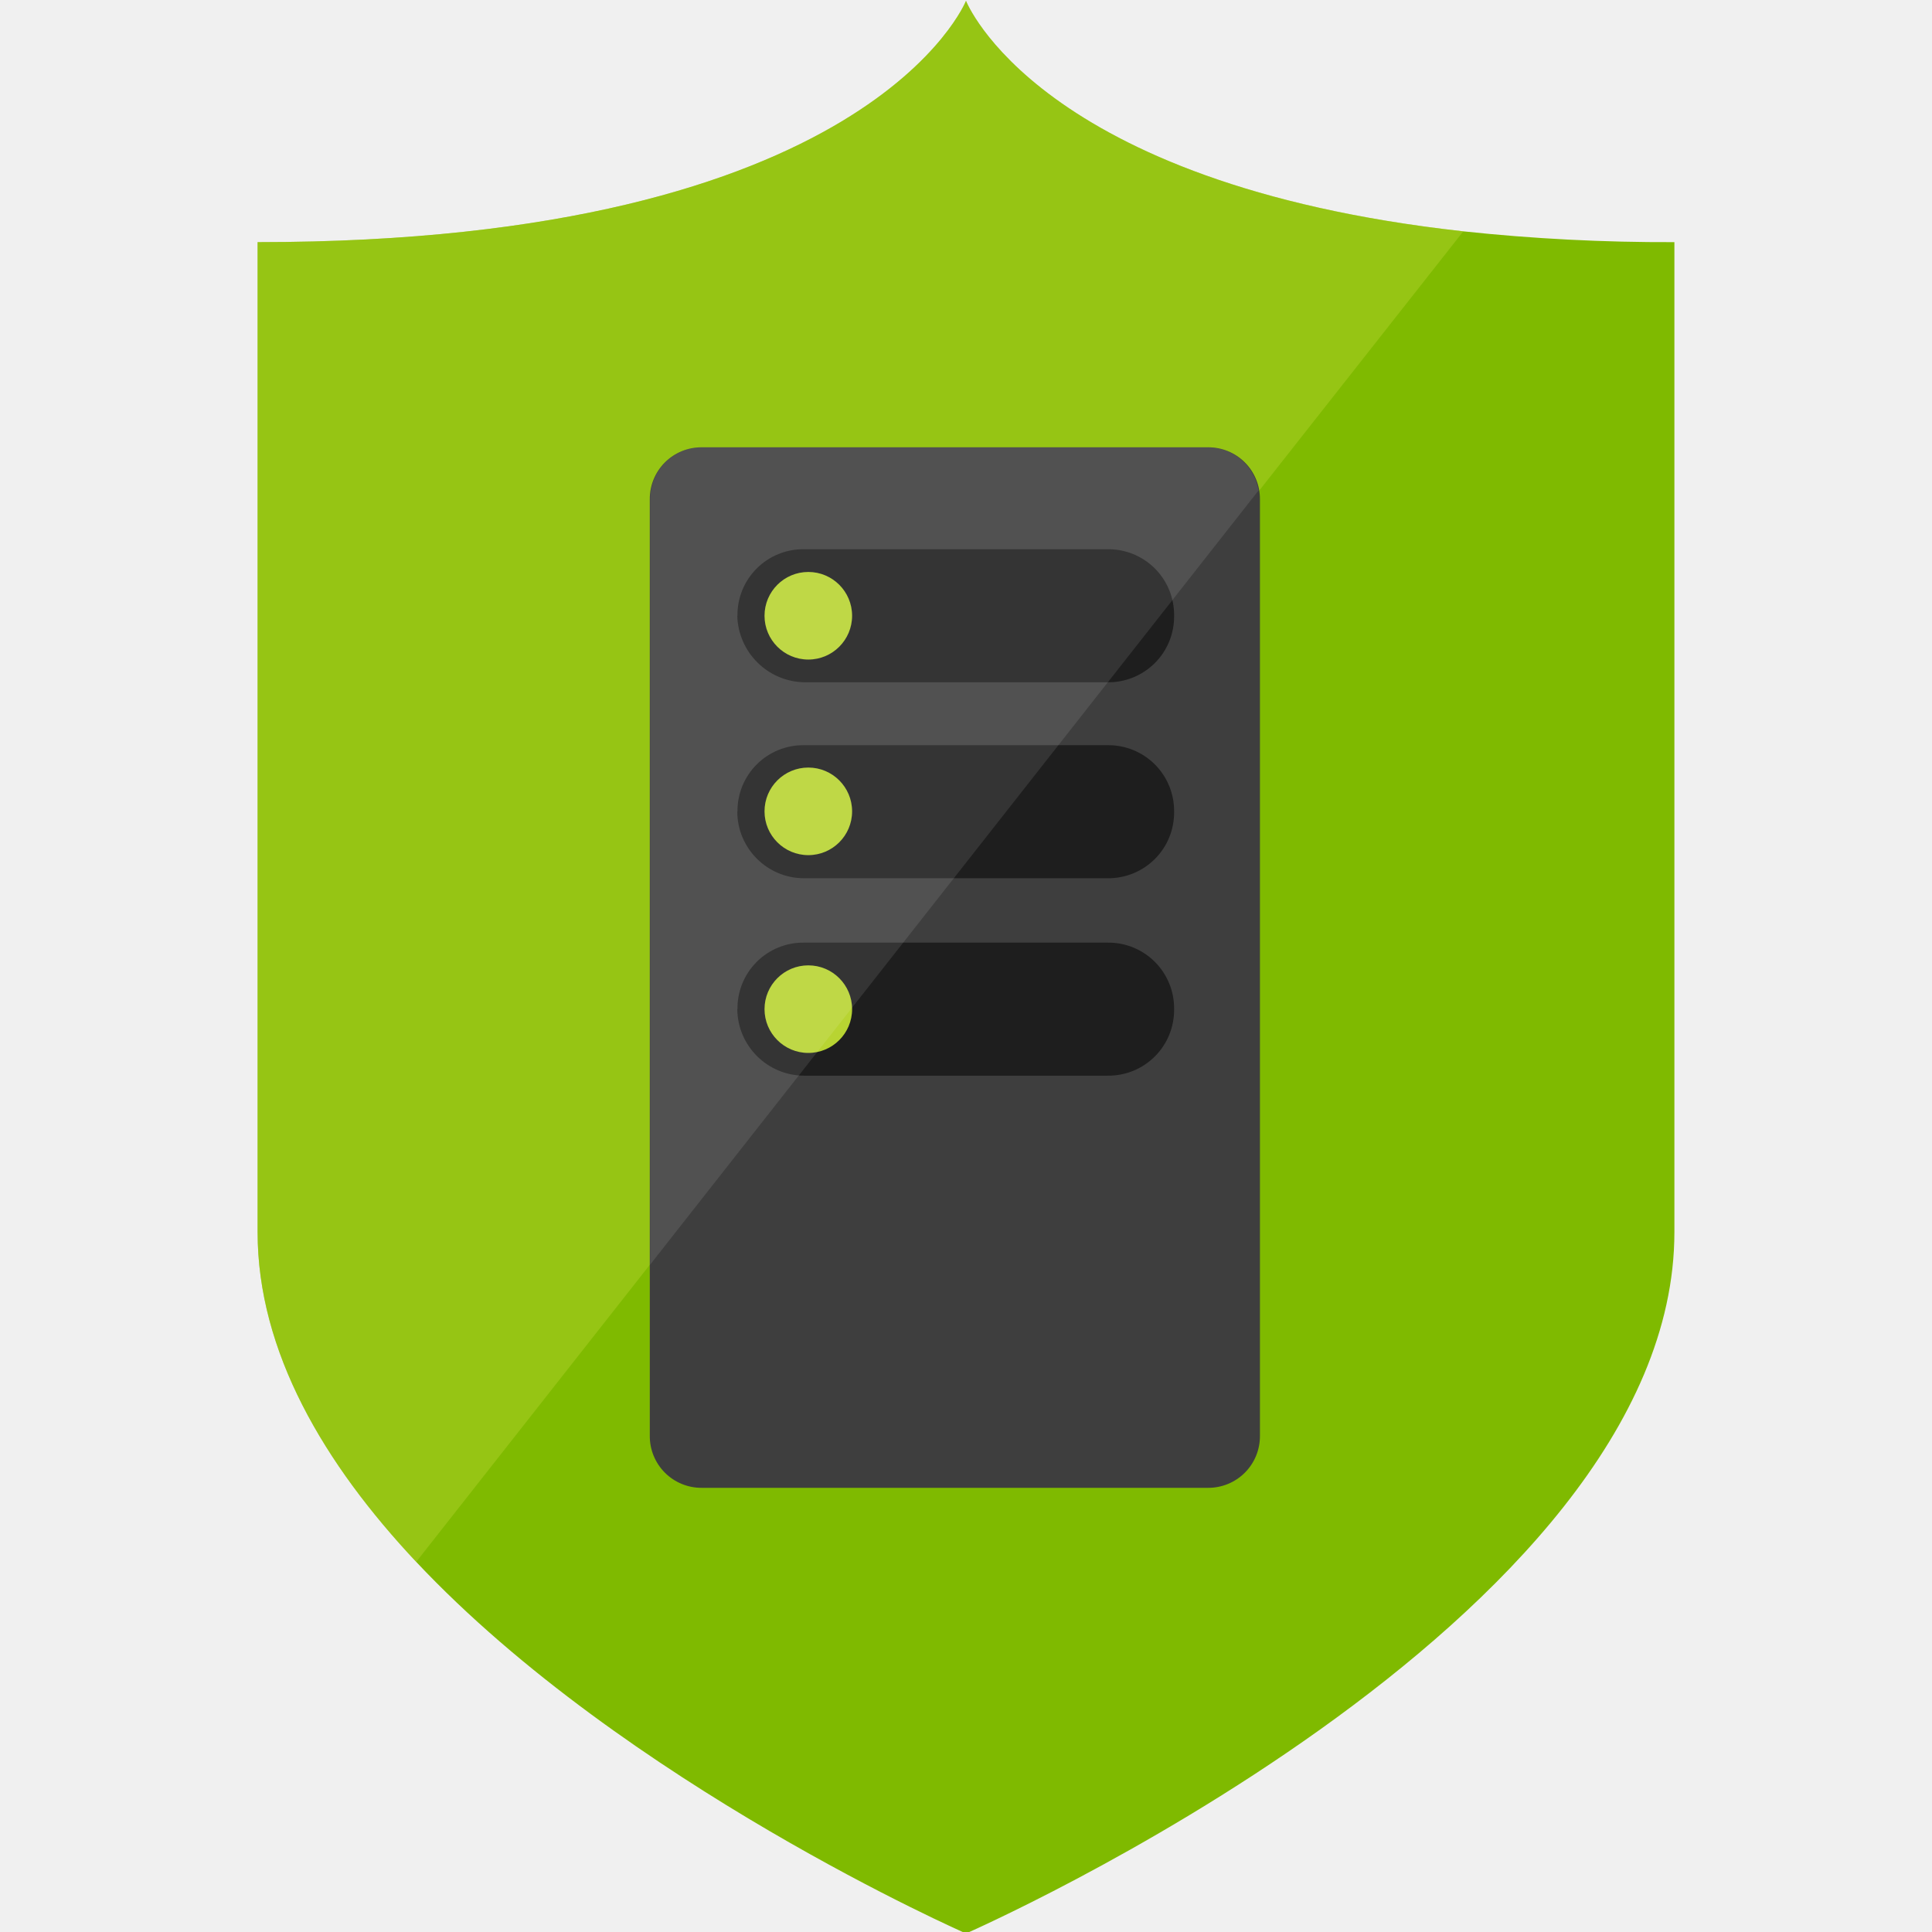
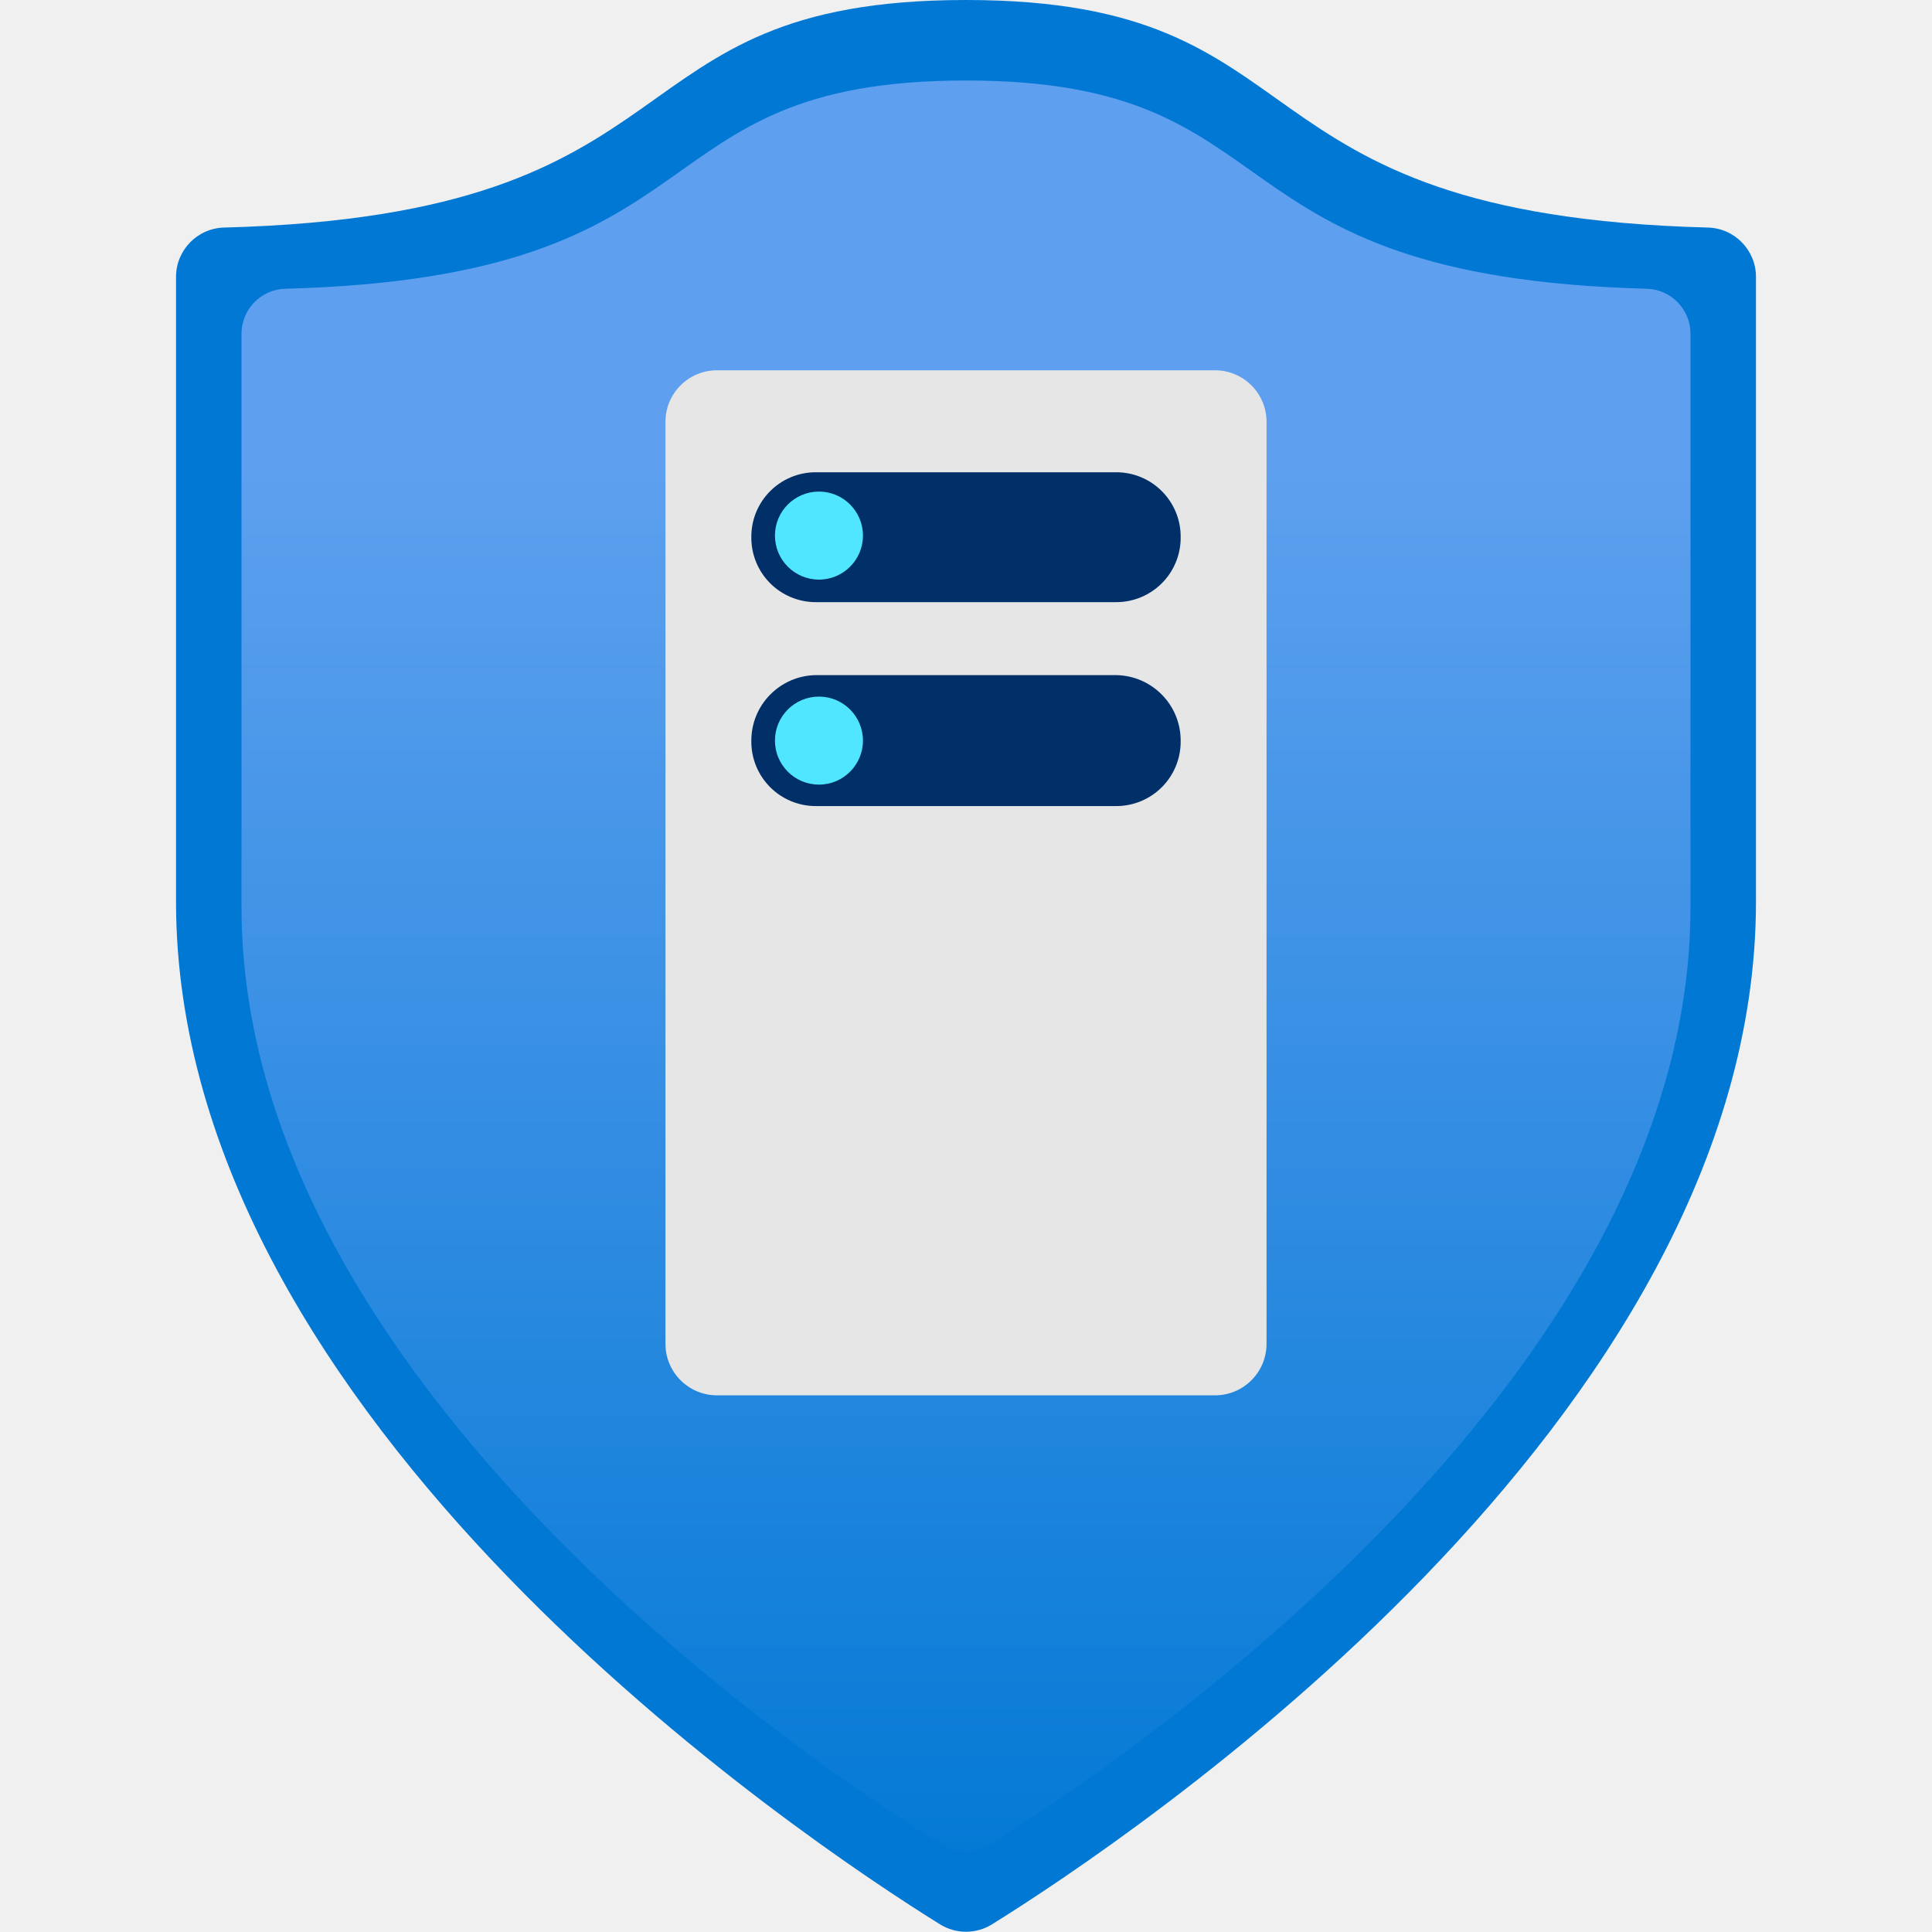
- <svg xmlns="http://www.w3.org/2000/svg" x="0" y="0" height="20px" width="20px" viewBox="0 0 154 210">
-   <path style="fill: #7fba00;" d="M131,25.14h0C84.74,20,77,.09,77,.09S66.58,26.32,0,26.32V133.92c0,13,7.23,25.2,17.24,35.85h0C39.94,193.91,77,210.16,77,210.16s77-33.72,77-76.24V26.32A208.8,208.8,0,0,1,131,25.14Z" />
-   <path style="fill: #b8d432; opacity: 0.4; isolation: isolate;" d="M96.06,69.6l35-44.46C84.74,20,77,.09,77,.09S66.58,26.32,0,26.32V133.92c0,13,7.23,25.2,17.24,35.85l25.84-32.86Z" />
-   <path style="fill: #3e3e3e;" d="M108.95,156.06a5.61,5.61,0,0,1-5.66,5.66h-55a5.61,5.61,0,0,1-5.66-5.66V54.28a5.61,5.61,0,0,1,5.66-5.66h55a5.61,5.61,0,0,1,5.66,5.66V156.06Z" />
-   <path style="fill: #1e1e1e;" d="M52.16,109.69a7.14,7.14,0,0,1,7.23-7.23h33a7.14,7.14,0,0,1,7.23,7.23h0a7.14,7.14,0,0,1-7.23,7.23h-33a7.29,7.29,0,0,1-7.25-7.23Z" />
-   <circle style="fill: #b8d432;" cx="59.86" cy="109.69" r="4.76" />
-   <path style="fill: #1e1e1e;" d="M52.16,88.19A7.14,7.14,0,0,1,59.39,81h33a7.14,7.14,0,0,1,7.23,7.23h0a7.14,7.14,0,0,1-7.23,7.23h-33a7.26,7.26,0,0,1-7.25-7.23Z" />
-   <circle style="fill: #b8d432;" cx="59.86" cy="88.19" r="4.76" />
-   <path style="fill: #1e1e1e;" d="M52.16,66.93a7.14,7.14,0,0,1,7.23-7.23h33a7.14,7.14,0,0,1,7.23,7.23h0a7.14,7.14,0,0,1-7.23,7.23h-33a7.42,7.42,0,0,1-7.25-7.23Z" />
-   <circle style="fill: #b8d432;" cx="59.86" cy="66.93" r="4.76" />
-   <line style="fill: none;" x1="43.1" y1="136.91" x2="108.95" y2="54.28" />
-   <path style="fill: #fff; opacity: 0.1; isolation: isolate;" d="M43.1,136.91,96,69.6l12.8-16.29a5.59,5.59,0,0,0-5.57-4.69H48.33a5.61,5.61,0,0,0-5.66,5.66v83.19Z" />
+ <svg xmlns="http://www.w3.org/2000/svg" id="abd0f203-bb3f-40b1-aa70-d3c4523b69e9" x="0" y="0" width="20px" height="20px" viewBox="0 0 18 18">
+   <defs>
+     <linearGradient id="bf34fd15-2ab2-49bf-80d2-731c19b20dc3" x1="9" y1="1.36" x2="9" y2="17.87" gradientUnits="userSpaceOnUse">
+       <stop offset="0.18" stop-color="#5ea0ef" />
+       <stop offset="1" stop-color="#0078d4" />
+     </linearGradient>
+   </defs>
+   <path d="M16.36,8.4c0,4.84-5.85,8.74-7.12,9.53a.46.46,0,0,1-.48,0c-1.27-.79-7.12-4.69-7.12-9.53V2.58a.46.46,0,0,1,.45-.46C6.64,2,5.59,0,9,0s2.36,2,6.91,2.12a.46.46,0,0,1,.45.46Z" fill="#0078d4" />
+   <path d="M15.75,8.45c0,4.44-5.36,8-6.53,8.74a.43.43,0,0,1-.44,0c-1.17-.72-6.53-4.3-6.53-8.74V3.11a.42.42,0,0,1,.41-.42C6.83,2.58,5.87.75,9,.75s2.17,1.83,6.34,1.94a.42.42,0,0,1,.41.42Z" fill="url(#bf34fd15-2ab2-49bf-80d2-731c19b20dc3)" />
+   <path d="M11.8,12.52a.48.48,0,0,1-.48.48H6.68a.48.48,0,0,1-.48-.48V3.94a.48.48,0,0,1,.48-.49h4.64a.48.48,0,0,1,.48.49Z" fill="#e6e6e6" />
+   <path d="M7,5a.6.6,0,0,1,.6-.6h2.8A.6.6,0,0,1,11,5h0a.6.6,0,0,1-.6.61H7.6A.6.6,0,0,1,7,5Z" fill="#003067" />
+   <circle cx="7.63" cy="4.99" r="0.41" fill="#50e6ff" />
+   <path d="M7,6.9a.61.61,0,0,1,.6-.61h2.8a.61.61,0,0,1,.6.61h0a.6.6,0,0,1-.6.61H7.6A.6.6,0,0,1,7,6.9Z" fill="#003067" />
+   <circle cx="7.63" cy="6.9" r="0.41" fill="#50e6ff" />
</svg>
